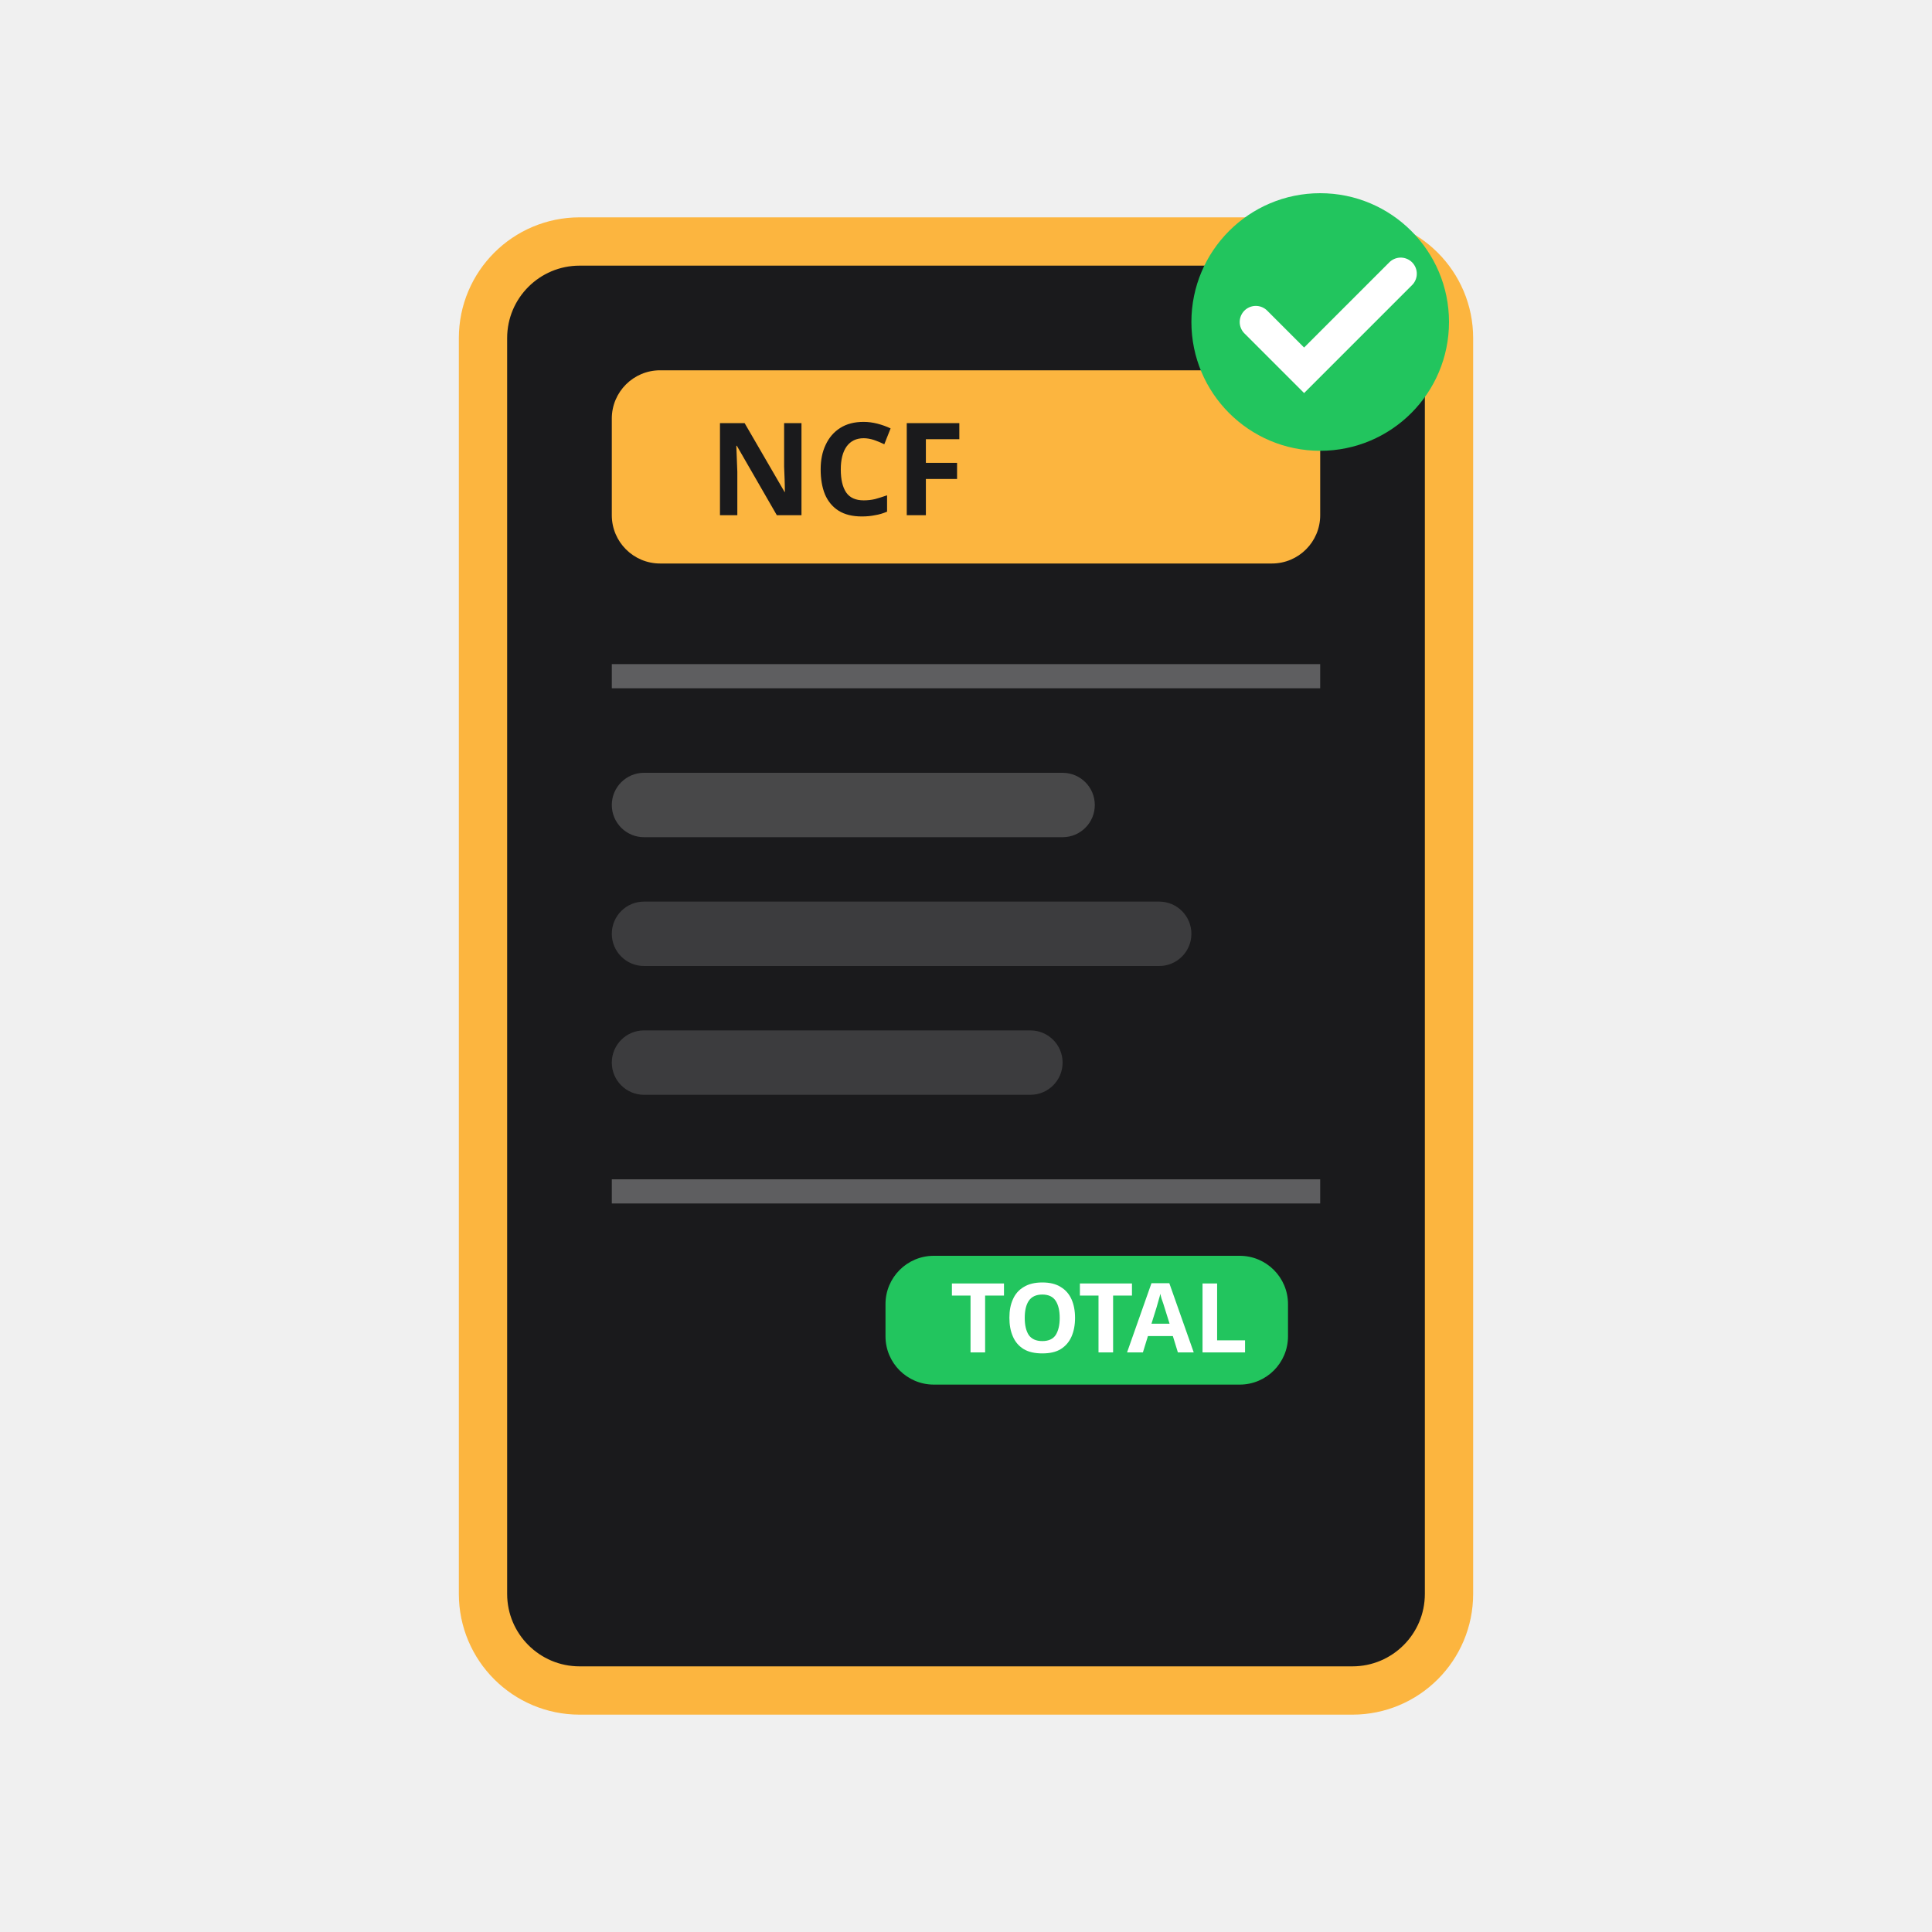
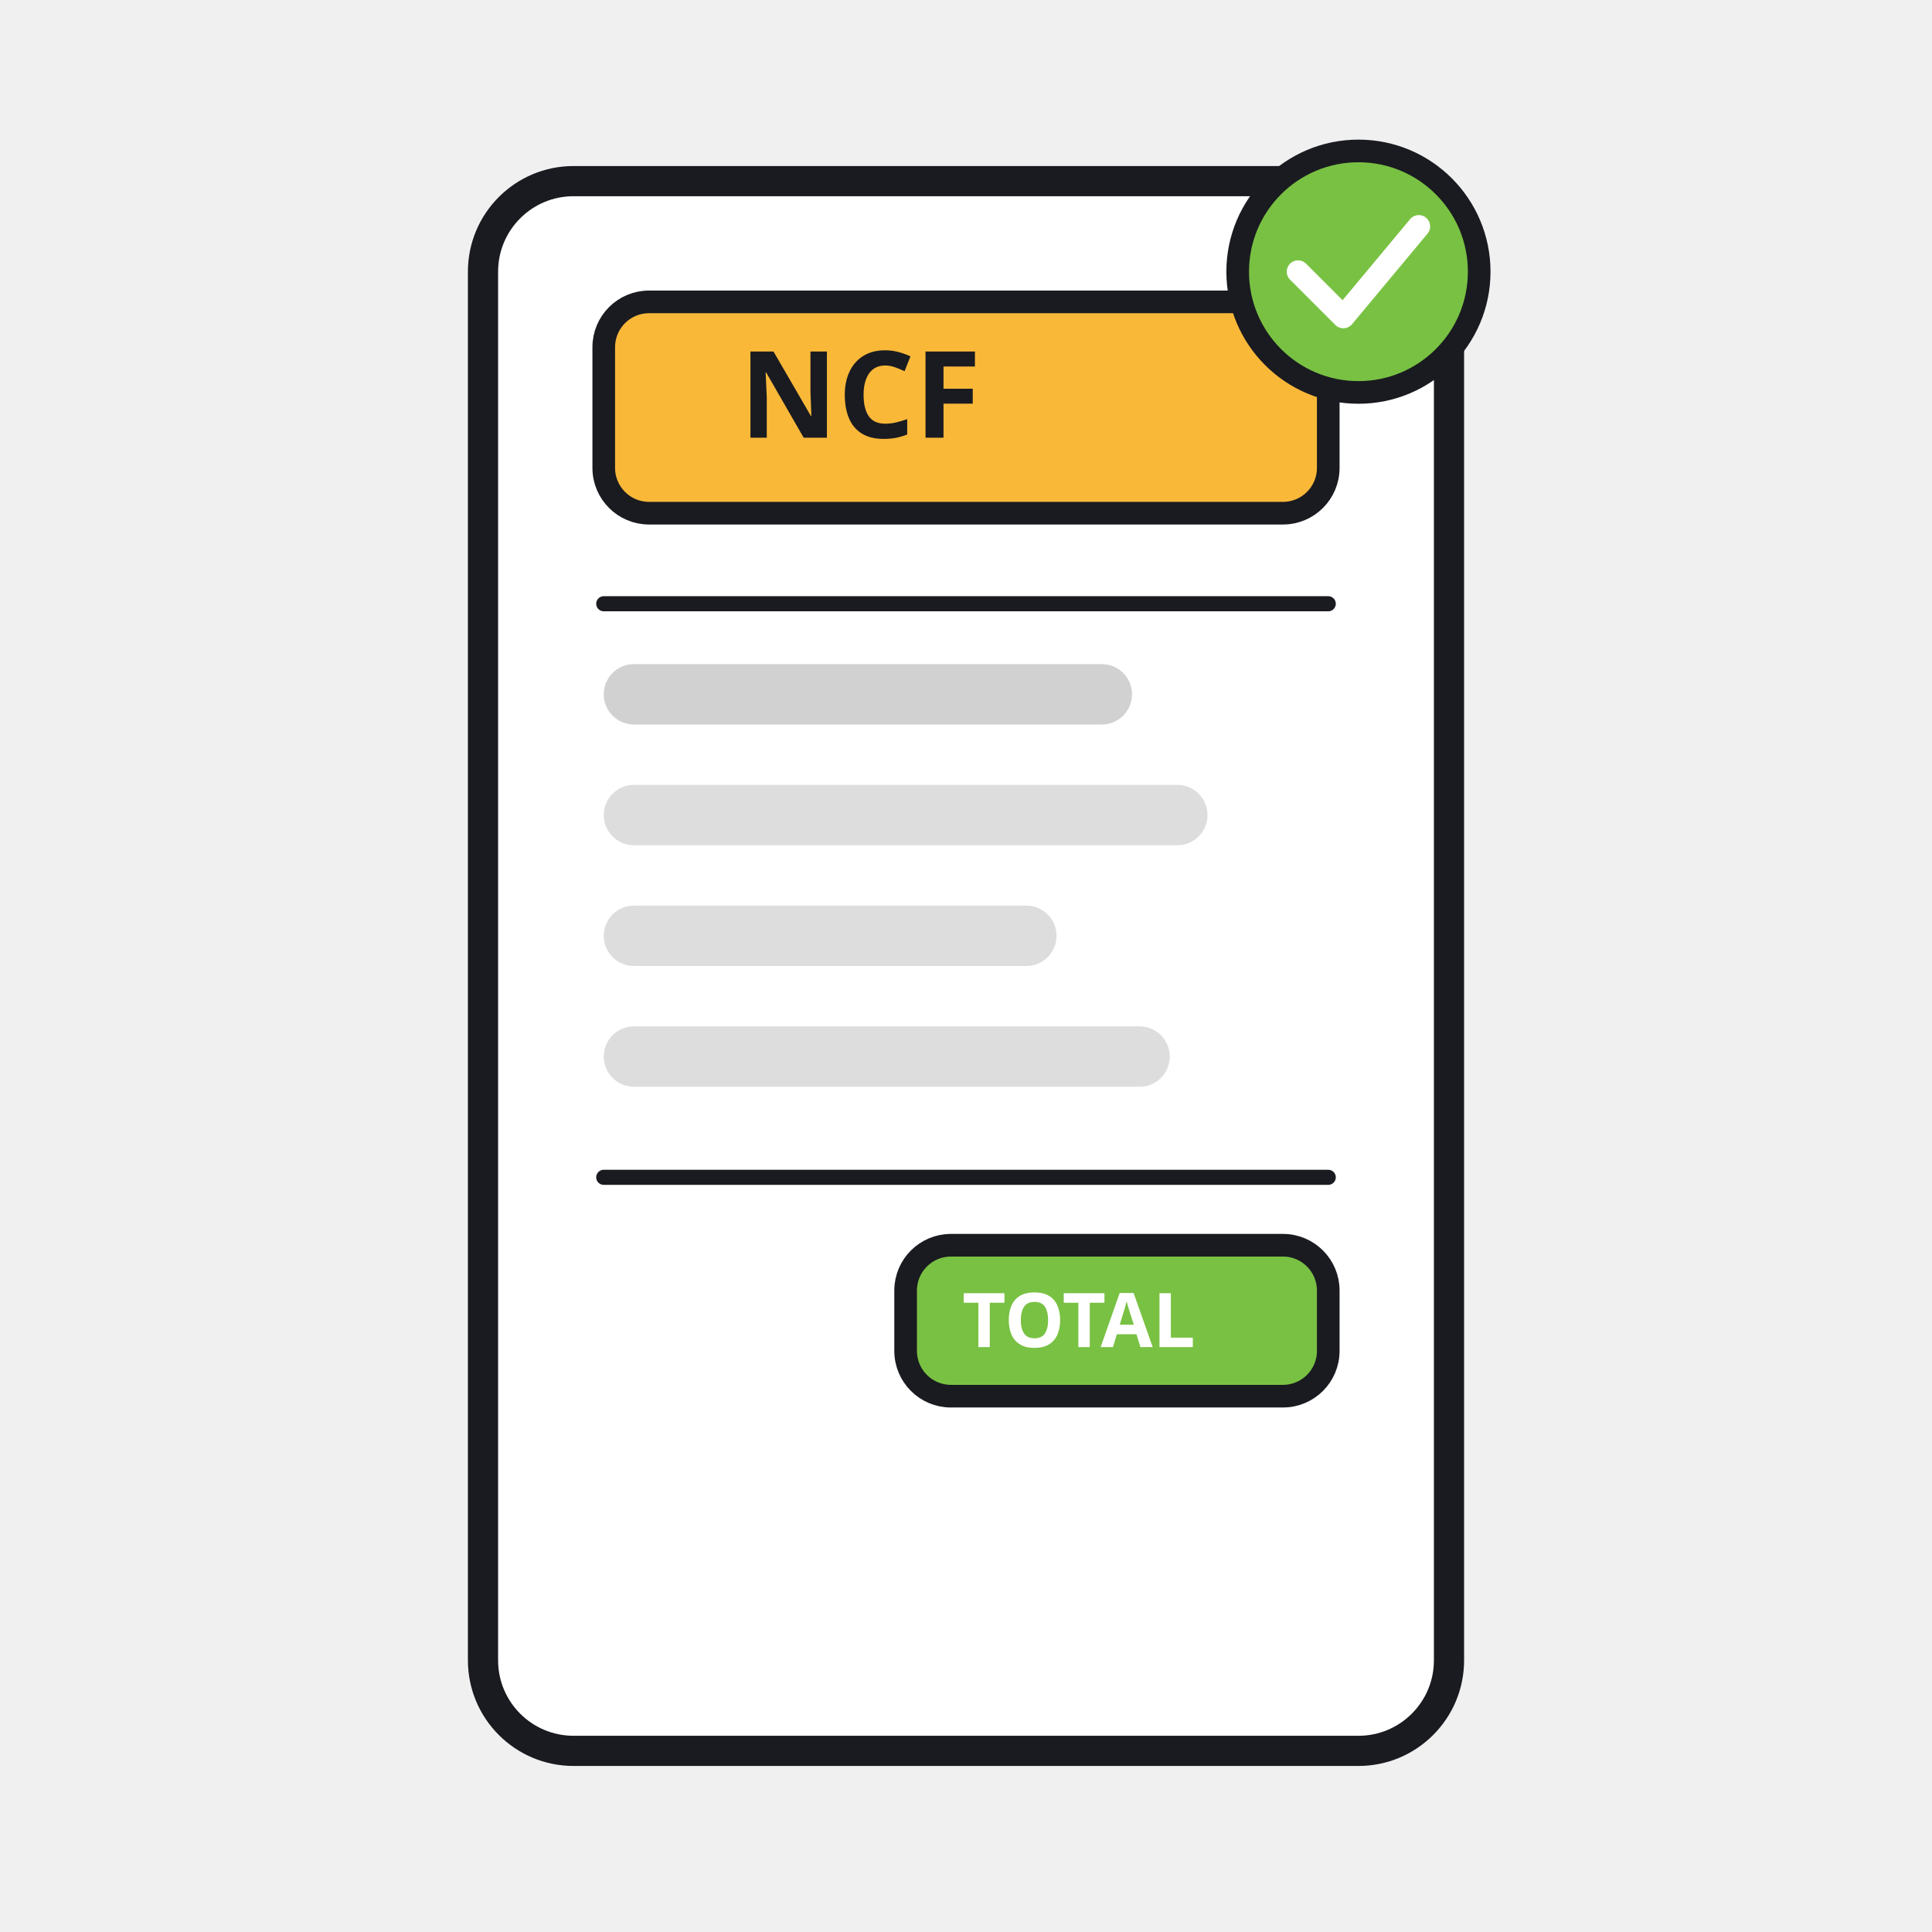
- <svg xmlns="http://www.w3.org/2000/svg" viewBox="0 0 120 120" fill="none">
-   <rect x="30" y="15" width="60" height="90" rx="6" fill="#1a1a1c" stroke="#FCB53F" stroke-width="3" />
-   <rect x="38" y="23" width="44" height="12" rx="3" fill="#FCB53F" />
-   <text x="44" y="32" font-family="sans-serif" font-size="8" fill="#1a1a1c" font-weight="700">NCF</text>
-   <line x1="38" y1="42" x2="82" y2="42" stroke="#fff" stroke-width="1.5" opacity="0.3" />
-   <rect x="38" y="48" width="30" height="4" rx="2" fill="#fff" opacity="0.2" />
-   <rect x="38" y="56" width="36" height="4" rx="2" fill="#fff" opacity="0.15" />
-   <rect x="38" y="64" width="28" height="4" rx="2" fill="#fff" opacity="0.15" />
-   <line x1="38" y1="74" x2="82" y2="74" stroke="#fff" stroke-width="1.5" opacity="0.3" />
-   <rect x="55" y="78" width="25" height="8" rx="3" fill="#22c55e" />
-   <text x="59" y="84" font-family="sans-serif" font-size="6" fill="#fff" font-weight="700">TOTAL</text>
-   <circle cx="82" cy="20" r="8" fill="#22c55e" />
-   <path d="M78 20 L81 23 L87 17" stroke="#fff" stroke-width="2" stroke-linecap="round" fill="none" />
+ <svg xmlns="http://www.w3.org/2000/svg" viewBox="0 0 512 512" fill="none" stroke-linecap="round" stroke-linejoin="round">
+   <rect x="128" y="48" width="256" height="416" rx="24" fill="#FFFFFF" stroke="#1A1B20" stroke-width="8" />
+   <rect x="160" y="80" width="192" height="56" rx="12" fill="#FAB839" stroke="#1A1B20" stroke-width="6" />
+   <text x="196" y="116" font-family="sans-serif" font-size="32" fill="#1A1B20" font-weight="900">NCF</text>
+   <line x1="160" y1="160" x2="352" y2="160" stroke="#1A1B20" stroke-width="4" />
+   <rect x="160" y="176" width="140" height="16" rx="8" fill="#1A1B20" opacity="0.2" />
+   <rect x="160" y="208" width="160" height="16" rx="8" fill="#1A1B20" opacity="0.15" />
+   <rect x="160" y="240" width="120" height="16" rx="8" fill="#1A1B20" opacity="0.15" />
+   <rect x="160" y="272" width="150" height="16" rx="8" fill="#1A1B20" opacity="0.15" />
+   <line x1="160" y1="312" x2="352" y2="312" stroke="#1A1B20" stroke-width="4" />
+   <rect x="240" y="330" width="112" height="40" rx="12" fill="#79C143" stroke="#1A1B20" stroke-width="6" />
+   <text x="255" y="357" font-family="sans-serif" font-size="20" fill="#FFFFFF" font-weight="700">TOTAL</text>
+   <circle cx="360" cy="72" r="32" fill="#79C143" stroke="#1A1B20" stroke-width="6" />
+   <path d="M344 72 L356 84 L376 60" stroke="#FFFFFF" stroke-width="6" fill="none" />
</svg>
